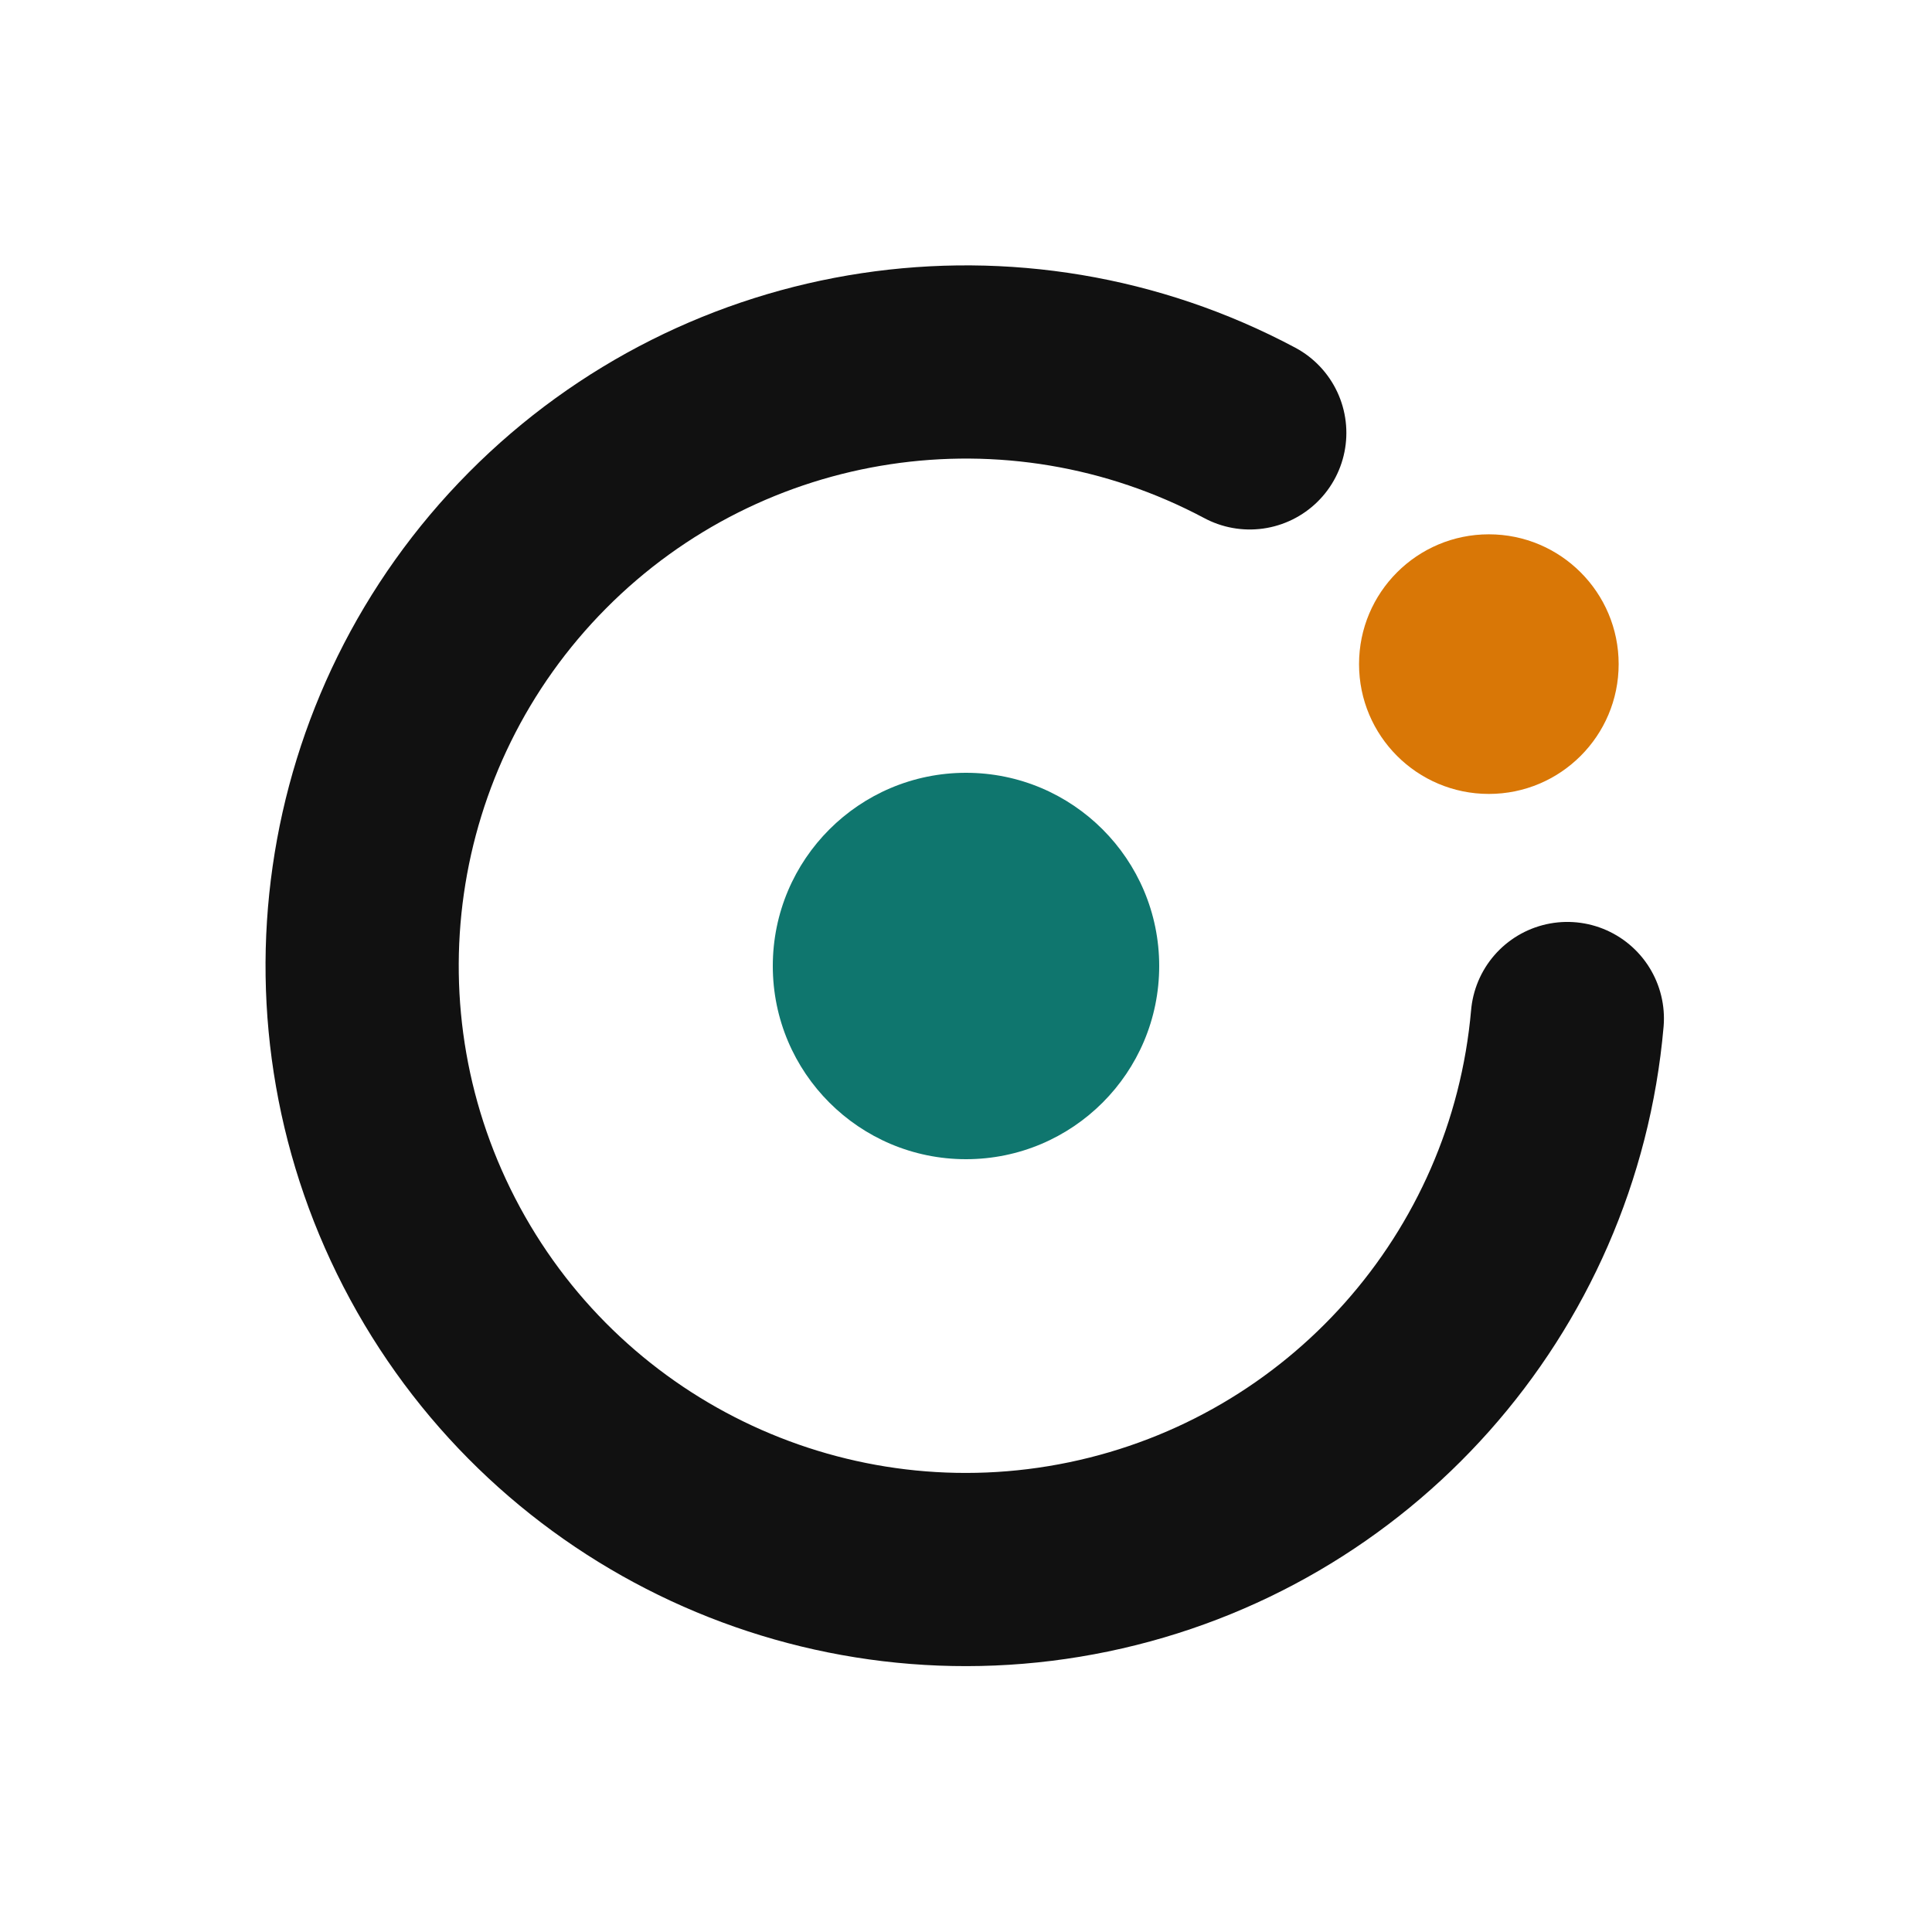
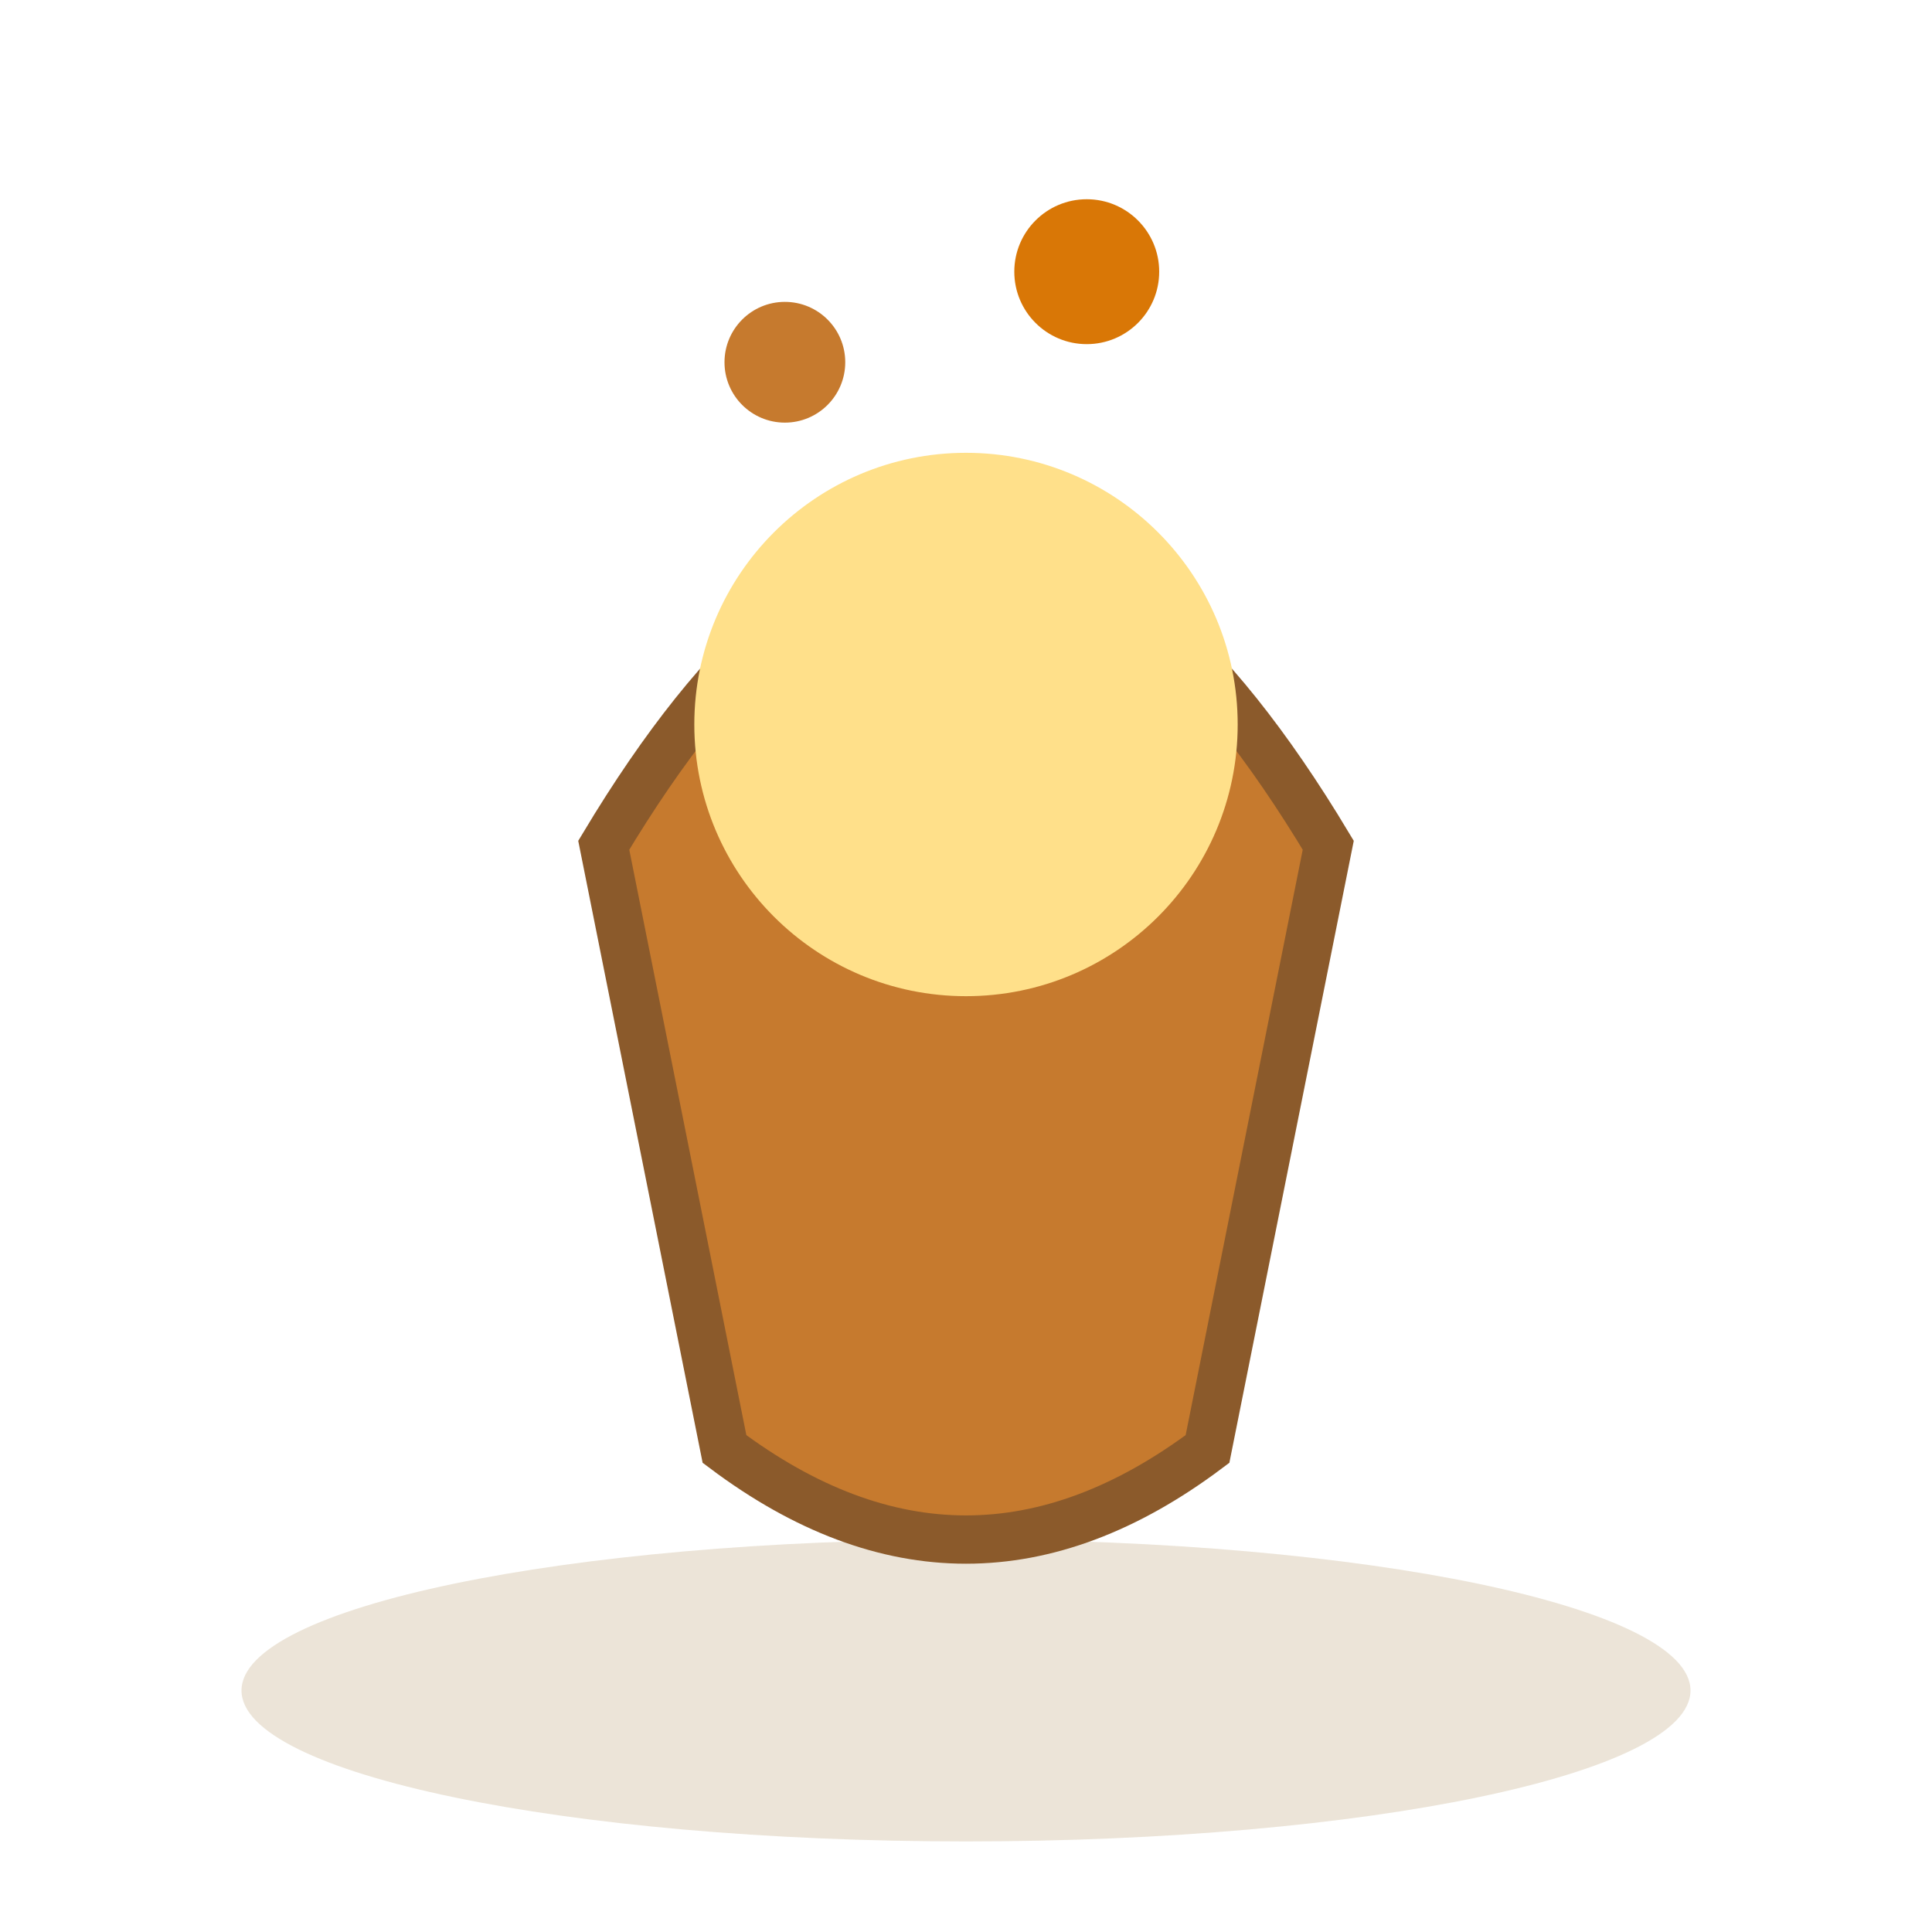
- <svg xmlns="http://www.w3.org/2000/svg" viewBox="0 0 32 32" fill="none">
-   <path d="M25.96 16.87A10 10 0 1 1 20.7 7.17" stroke="#111111" stroke-width="3.2" stroke-linecap="round" />
-   <circle cx="16" cy="16" r="3.2" fill="#0F766E" />
-   <circle cx="24.66" cy="11" r="2.15" fill="#D97706" />
+ <svg xmlns="http://www.w3.org/2000/svg" viewBox="0 0 32 32" aria-hidden="true">
+   <ellipse cx="16" cy="28" rx="12" ry="2.5" fill="#d4c4a8" opacity="0.45" />
+   <path d="M10 14 Q16 4 22 14 L20 24 Q16 27 12 24 Z" fill="#c67a2e" stroke="#8b5a2b" stroke-width="0.8" />
+   <circle cx="16" cy="12" r="4.5" fill="#ffe08a" />
+   <circle cx="13" cy="6" r="1" fill="#c67a2e" />
+   <circle cx="18" cy="4.5" r="1.2" fill="#d97706" />
</svg>
